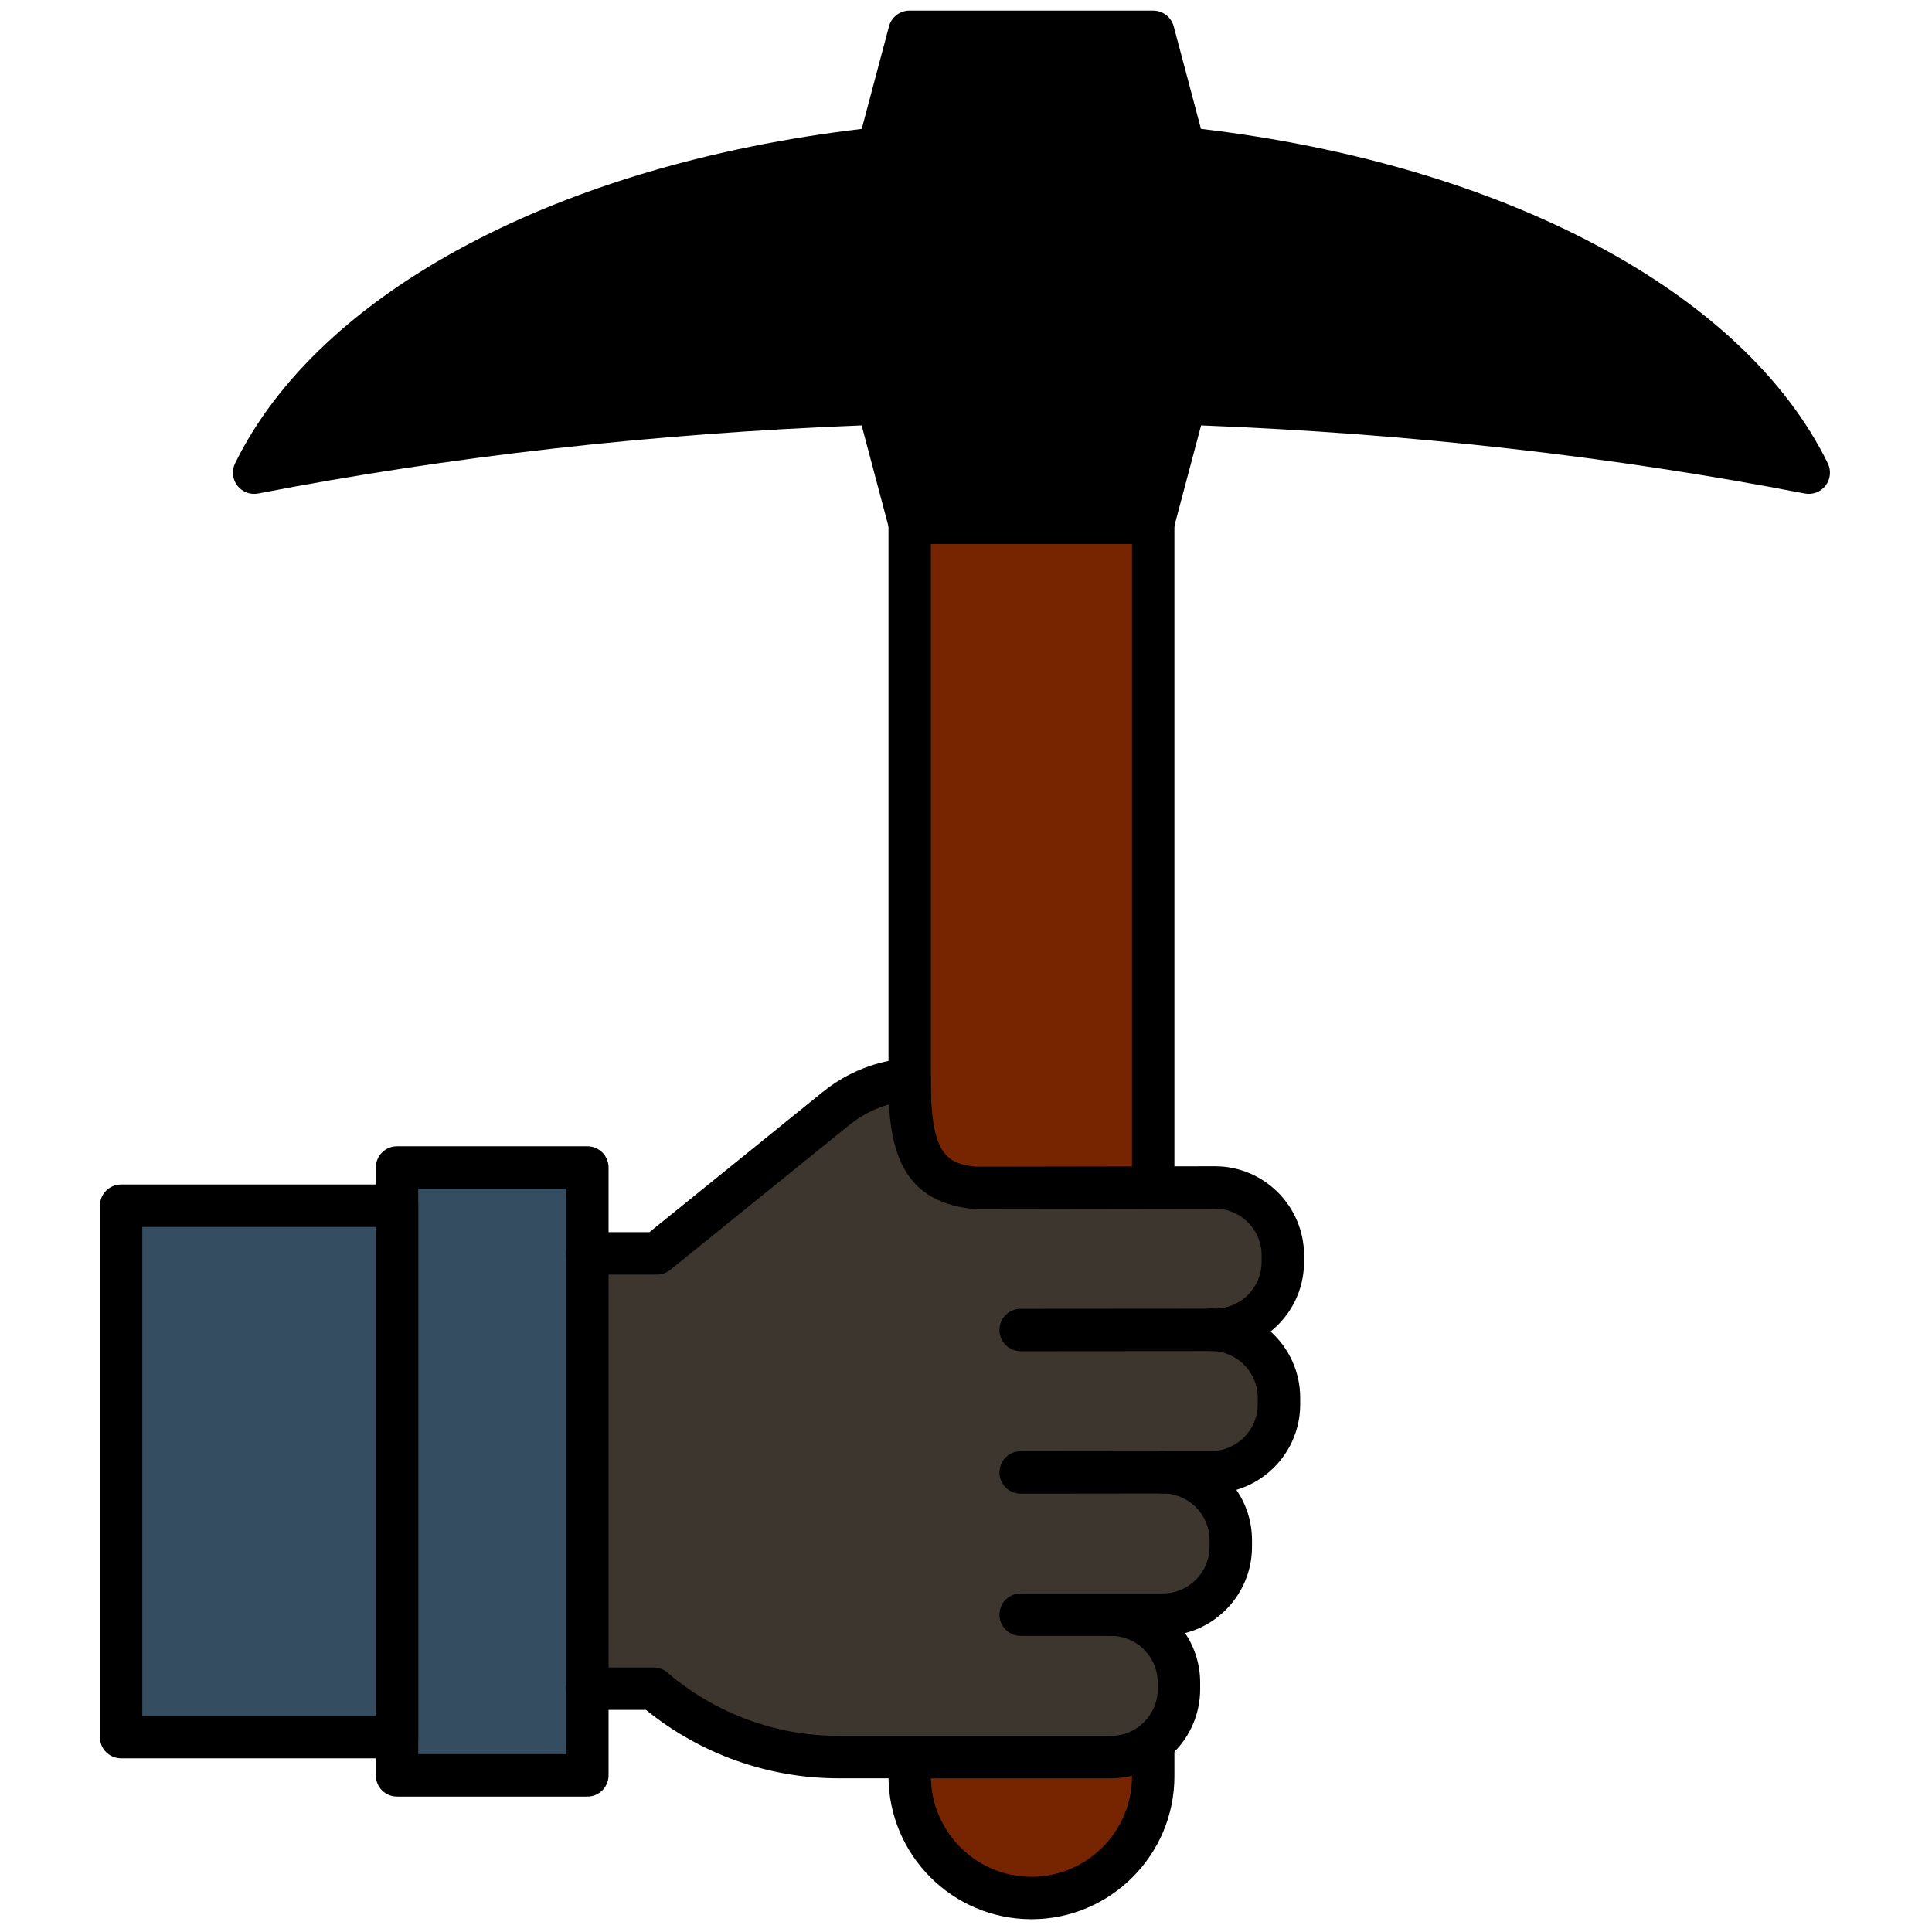
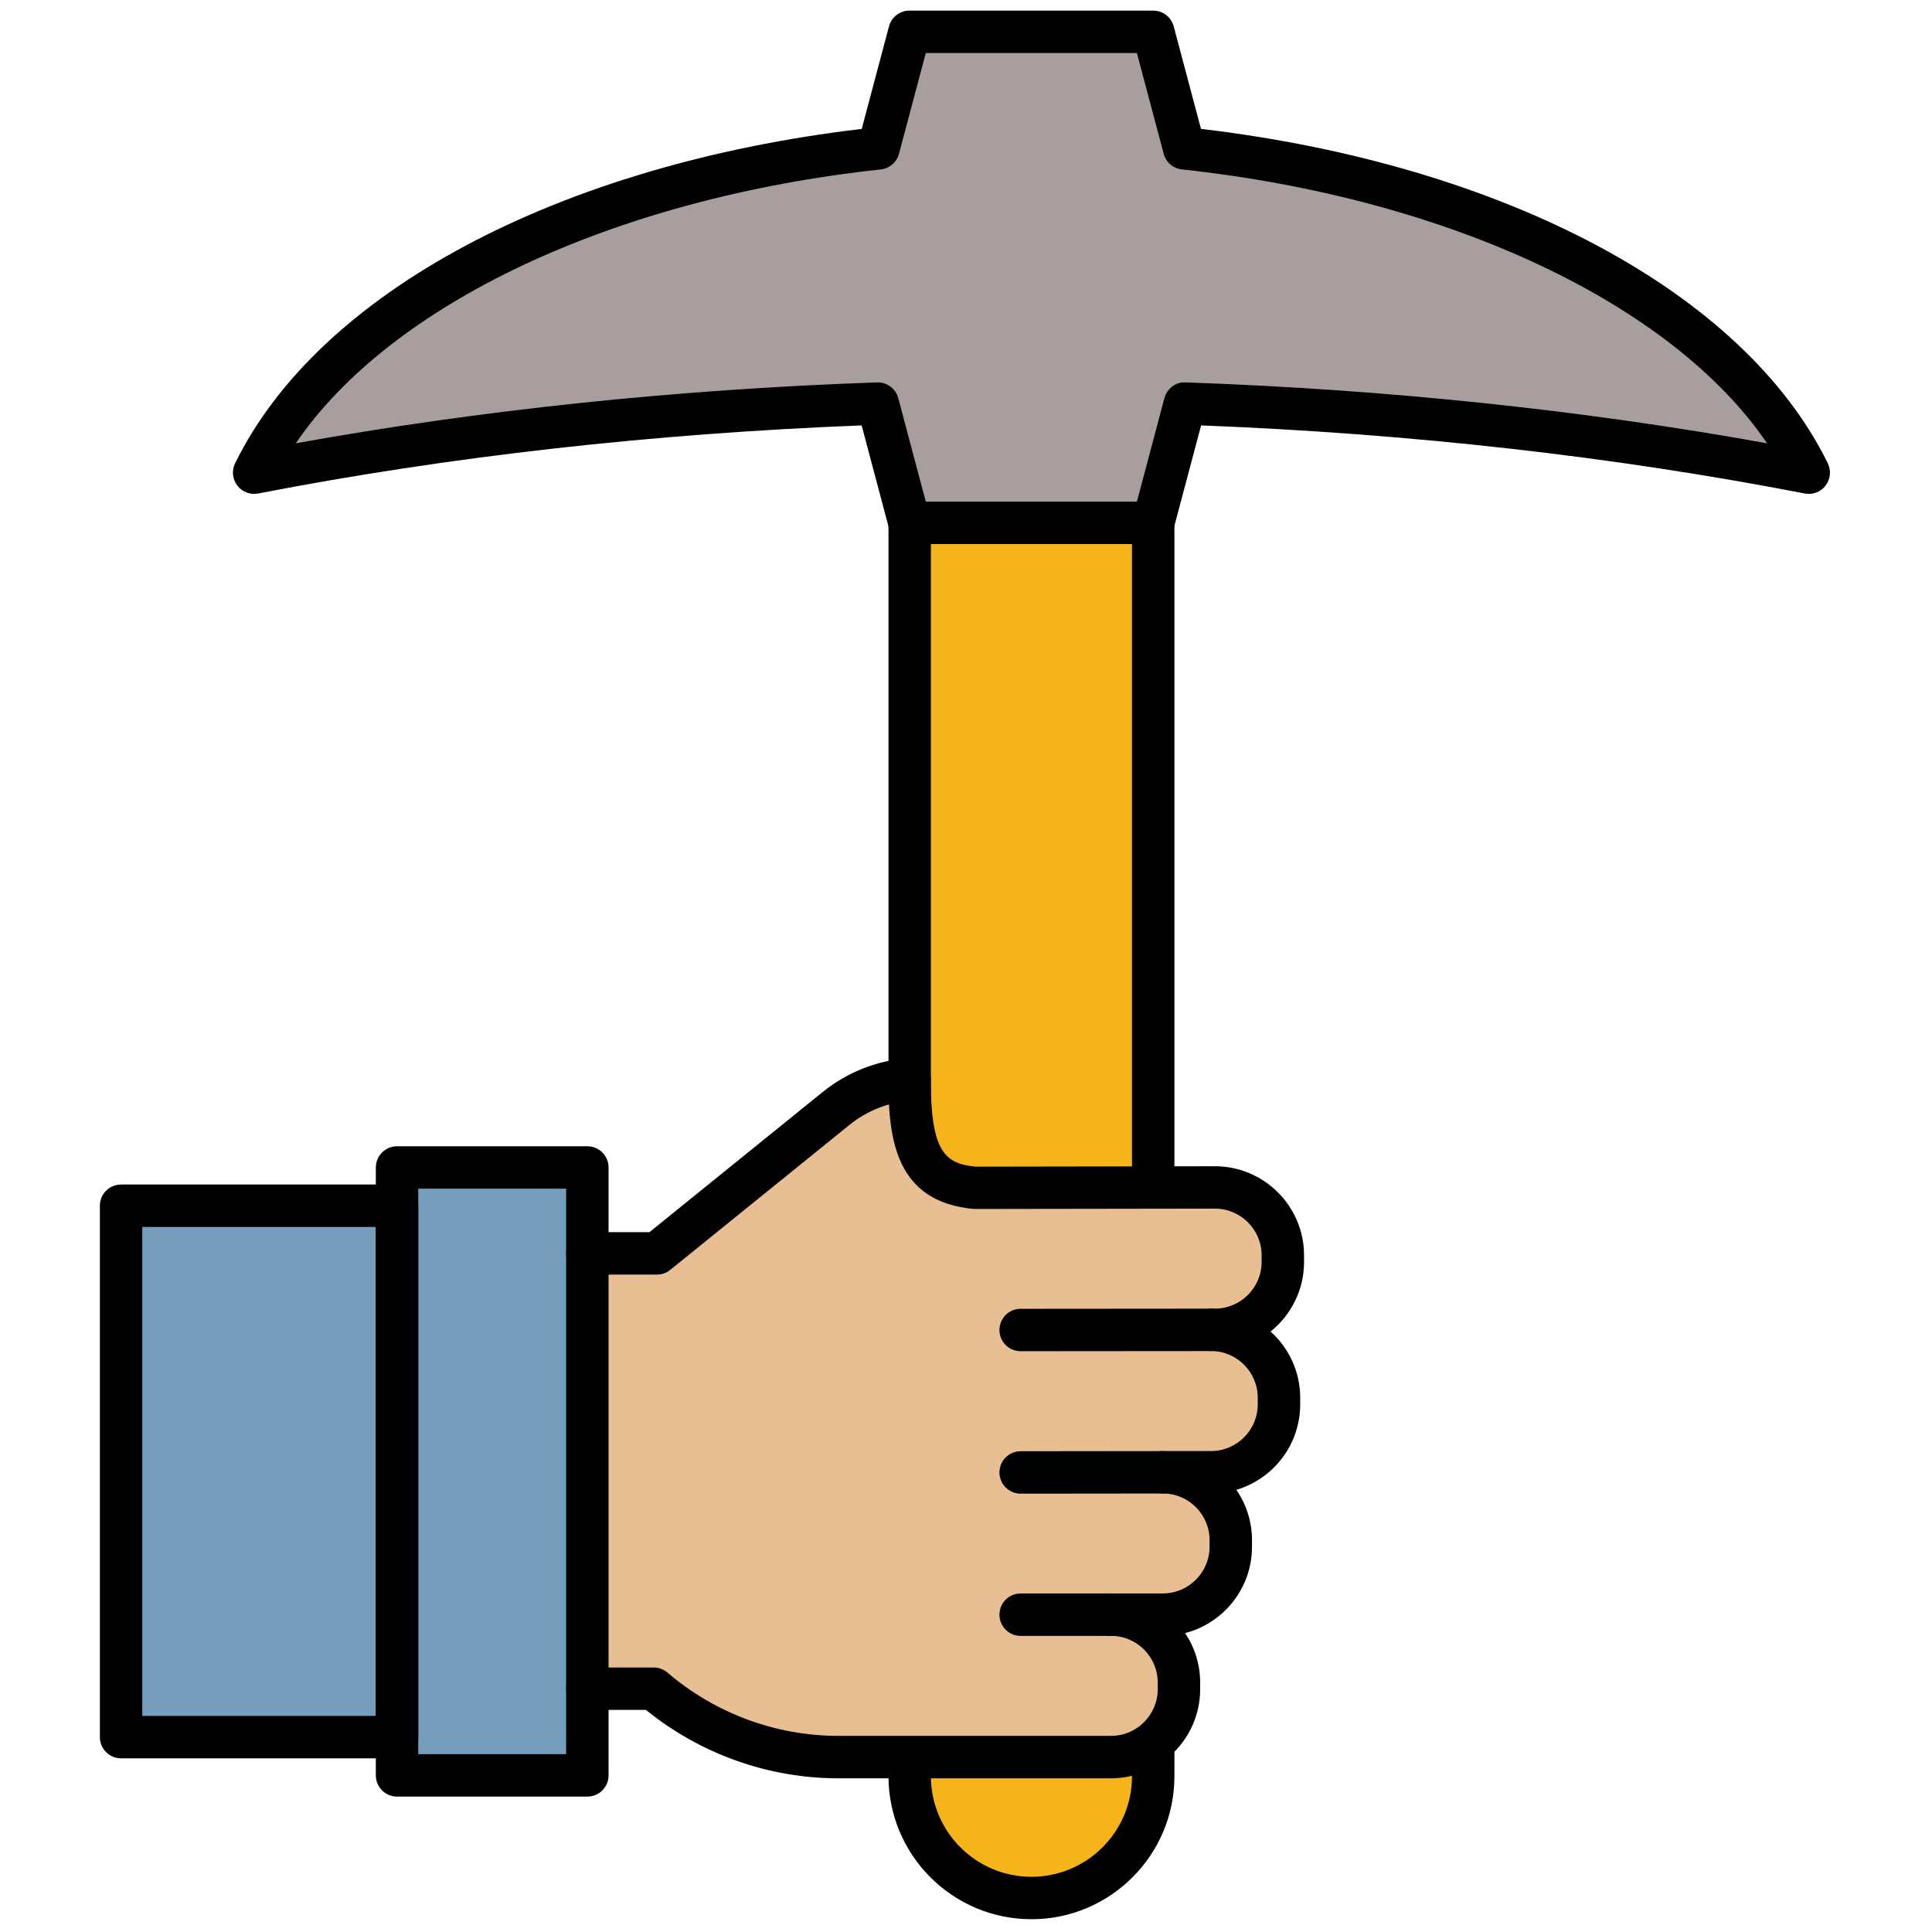
<svg xmlns="http://www.w3.org/2000/svg" version="1.1" width="30" height="30" viewBox="0 0 256 256" xml:space="preserve">
  <defs>
</defs>
  <g style="stroke: none; stroke-width: 0; stroke-dasharray: none; stroke-linecap: butt; stroke-linejoin: miter; stroke-miterlimit: 10; fill: none; fill-rule: nonzero; opacity: 1;" transform="translate(1.406593 1.406593) scale(2.81 2.81)">
-     <path d="M 53.879 24.155 v 31.343 l 0 26.158 v 1.603 c 0 3.171 -2.57 5.741 -5.741 5.741 c -3.171 0 -5.741 -2.57 -5.741 -5.741 v -0.904 l 0 -31.958 V 24.155 H 53.879 z" style="stroke: none; stroke-width: 1; stroke-dasharray: none; stroke-linecap: butt; stroke-linejoin: miter; stroke-miterlimit: 10; fill: rgb(118,37,0); fill-rule: nonzero; opacity: 1;" transform=" matrix(1 0 0 1 0 0) " stroke-linecap="round" />
+     <path d="M 53.879 24.155 v 31.343 l 0 26.158 v 1.603 c 0 3.171 -2.57 5.741 -5.741 5.741 c -3.171 0 -5.741 -2.57 -5.741 -5.741 v -0.904 l 0 -31.958 V 24.155 H 53.879 z" style="stroke: none; stroke-width: 1; stroke-dasharray: none; stroke-linecap: butt; stroke-linejoin: miter; stroke-miterlimit: 10; fill: rgb(245,180,26); fill-rule: nonzero; opacity: 1;" transform=" matrix(1 0 0 1 0 0) " stroke-linecap="round" />
    <path d="M 48.138 90 c -3.717 0 -6.742 -3.024 -6.742 -6.741 V 24.155 c 0 -0.552 0.448 -1 1 -1 h 11.483 c 0.553 0 1 0.448 1 1 v 59.104 C 54.879 86.976 51.854 90 48.138 90 z M 43.396 25.155 v 58.104 c 0 2.614 2.127 4.741 4.742 4.741 c 2.614 0 4.741 -2.127 4.741 -4.741 V 25.155 H 43.396 z" style="stroke: none; stroke-width: 1; stroke-dasharray: none; stroke-linecap: butt; stroke-linejoin: miter; stroke-miterlimit: 10; fill: rgb(0,0,0); fill-rule: nonzero; opacity: 1;" transform=" matrix(1 0 0 1 0 0) " stroke-linecap="round" />
-     <path d="M 55.339 6.494 L 53.879 1 H 42.386 l -1.461 5.495 c -14.232 1.536 -25.639 7.528 -29.442 15.293 c 9.17 -1.776 19.063 -2.894 29.407 -3.257 l 1.495 5.624 h 11.492 l 1.496 -5.624 c 10.348 0.362 20.244 1.48 29.417 3.257 C 80.988 14.021 69.576 8.029 55.339 6.494 z" style="stroke: none; stroke-width: 1; stroke-dasharray: none; stroke-linecap: butt; stroke-linejoin: miter; stroke-miterlimit: 10; fill: rgb(0,0,0); fill-rule: nonzero; opacity: 1;" transform=" matrix(1 0 0 1 0 0) " stroke-linecap="round" />
+     <path d="M 55.339 6.494 L 53.879 1 H 42.386 l -1.461 5.495 c -14.232 1.536 -25.639 7.528 -29.442 15.293 c 9.17 -1.776 19.063 -2.894 29.407 -3.257 l 1.495 5.624 h 11.492 l 1.496 -5.624 c 10.348 0.362 20.244 1.48 29.417 3.257 C 80.988 14.021 69.576 8.029 55.339 6.494 z" style="stroke: none; stroke-width: 1; stroke-dasharray: none; stroke-linecap: butt; stroke-linejoin: miter; stroke-miterlimit: 10; fill: rgb(169,158,158); fill-rule: nonzero; opacity: 1;" transform=" matrix(1 0 0 1 0 0) " stroke-linecap="round" />
    <path d="M 53.879 25.155 H 42.386 c -0.453 0 -0.85 -0.305 -0.966 -0.743 l -1.29 -4.852 c -9.872 0.384 -19.441 1.463 -28.457 3.21 c -0.368 0.073 -0.753 -0.072 -0.984 -0.374 c -0.23 -0.301 -0.271 -0.707 -0.104 -1.048 c 3.95 -8.066 15.237 -14.076 29.549 -15.77 l 1.286 -4.835 C 41.536 0.305 41.933 0 42.386 0 h 11.493 c 0.453 0 0.85 0.305 0.967 0.743 l 1.285 4.834 c 14.315 1.691 25.606 7.702 29.559 15.771 c 0.166 0.341 0.126 0.747 -0.104 1.048 c -0.23 0.302 -0.613 0.446 -0.984 0.374 c -9.017 -1.747 -18.589 -2.826 -28.465 -3.21 l -1.29 4.853 C 54.729 24.85 54.332 25.155 53.879 25.155 z M 43.155 23.155 h 9.955 l 1.297 -4.881 c 0.12 -0.451 0.535 -0.769 1.002 -0.743 c 9.479 0.333 18.69 1.298 27.418 2.873 C 78.349 13.825 67.843 8.848 55.232 7.488 c -0.411 -0.044 -0.753 -0.337 -0.859 -0.737 L 53.11 2 h -9.955 l -1.264 4.752 c -0.106 0.4 -0.448 0.693 -0.859 0.737 C 28.427 8.85 17.924 13.828 13.447 20.403 c 8.726 -1.574 17.935 -2.54 27.409 -2.872 c 0.47 -0.012 0.881 0.292 1.001 0.743 L 43.155 23.155 z" style="stroke: none; stroke-width: 1; stroke-dasharray: none; stroke-linecap: butt; stroke-linejoin: miter; stroke-miterlimit: 10; fill: rgb(0,0,0); fill-rule: nonzero; opacity: 1;" transform=" matrix(1 0 0 1 0 0) " stroke-linecap="round" />
-     <path d="M 27.001 59.044 l 0 20.122 h 3.098 l -0.001 0.001 c 2.328 1.99 5.344 3.196 8.628 3.196 h 4.525 h 8.223 c 1.746 0 3.174 -1.428 3.174 -3.174 v -0.308 c 0 -1.746 -1.428 -3.174 -3.174 -3.174 h 2.423 c 1.746 0 3.174 -1.428 3.174 -3.174 v -0.308 c 0 -1.746 -1.428 -3.174 -3.174 -3.174 h 2.252 c 1.746 0 3.174 -1.428 3.174 -3.174 V 65.57 c 0 -1.746 -1.428 -3.174 -3.174 -3.174 h 0.181 c 1.746 0 3.174 -1.428 3.174 -3.174 v -0.308 c 0 -1.746 -1.428 -3.174 -3.174 -3.174 l -11.26 0.015 c -2.567 -0.232 -3.005 -2.082 -3.015 -5.067 c -1.215 0.09 -2.417 0.538 -3.438 1.365 l -8.365 6.767 l 0 0 h -3.252" style="stroke: none; stroke-width: 1; stroke-dasharray: none; stroke-linecap: butt; stroke-linejoin: miter; stroke-miterlimit: 10; fill: rgb(60,54,47); fill-rule: nonzero; opacity: 1;" transform=" matrix(1 0 0 1 0 0) " stroke-linecap="round" />
-     <rect x="18.11" y="54.81" rx="0" ry="0" width="8.89" height="28.41" style="stroke: none; stroke-width: 1; stroke-dasharray: none; stroke-linecap: butt; stroke-linejoin: miter; stroke-miterlimit: 10; fill: rgb(53,77,97); fill-rule: nonzero; opacity: 1;" transform=" matrix(1 0 0 1 0 0) " />
-     <rect x="5.21" y="56.59" rx="0" ry="0" width="12.9" height="24.84" style="stroke: none; stroke-width: 1; stroke-dasharray: none; stroke-linecap: butt; stroke-linejoin: miter; stroke-miterlimit: 10; fill: rgb(53,77,97); fill-rule: nonzero; opacity: 1;" transform=" matrix(1 0 0 1 0 0) " />
+     <path d="M 27.001 59.044 l 0 20.122 h 3.098 l -0.001 0.001 c 2.328 1.99 5.344 3.196 8.628 3.196 h 4.525 h 8.223 c 1.746 0 3.174 -1.428 3.174 -3.174 v -0.308 c 0 -1.746 -1.428 -3.174 -3.174 -3.174 h 2.423 c 1.746 0 3.174 -1.428 3.174 -3.174 v -0.308 c 0 -1.746 -1.428 -3.174 -3.174 -3.174 h 2.252 c 1.746 0 3.174 -1.428 3.174 -3.174 V 65.57 c 0 -1.746 -1.428 -3.174 -3.174 -3.174 h 0.181 c 1.746 0 3.174 -1.428 3.174 -3.174 v -0.308 c 0 -1.746 -1.428 -3.174 -3.174 -3.174 l -11.26 0.015 c -2.567 -0.232 -3.005 -2.082 -3.015 -5.067 c -1.215 0.09 -2.417 0.538 -3.438 1.365 l -8.365 6.767 l 0 0 h -3.252" style="stroke: none; stroke-width: 1; stroke-dasharray: none; stroke-linecap: butt; stroke-linejoin: miter; stroke-miterlimit: 10; fill: rgb(232,191,146); fill-rule: nonzero; opacity: 1;" transform=" matrix(1 0 0 1 0 0) " stroke-linecap="round" />
+     <rect x="18.11" y="54.81" rx="0" ry="0" width="8.89" height="28.41" style="stroke: none; stroke-width: 1; stroke-dasharray: none; stroke-linecap: butt; stroke-linejoin: miter; stroke-miterlimit: 10; fill: rgb(119,157,188); fill-rule: nonzero; opacity: 1;" transform=" matrix(1 0 0 1 0 0) " />
+     <rect x="5.21" y="56.59" rx="0" ry="0" width="12.9" height="24.84" style="stroke: none; stroke-width: 1; stroke-dasharray: none; stroke-linecap: butt; stroke-linejoin: miter; stroke-miterlimit: 10; fill: rgb(119,157,188); fill-rule: nonzero; opacity: 1;" transform=" matrix(1 0 0 1 0 0) " />
    <path d="M 51.89 83.355 H 39.027 c -3.295 0 -6.5 -1.143 -9.067 -3.225 l -2.764 -0.001 c -0.552 0 -1 -0.448 -1 -1 c 0 -0.553 0.448 -1 1 -1 h 3.126 c 0.238 0 0.469 0.085 0.65 0.24 c 2.25 1.925 5.111 2.985 8.055 2.985 H 51.89 c 1.214 0 2.202 -0.988 2.202 -2.202 v -0.312 c 0 -1.214 -0.988 -2.202 -2.202 -2.202 c -0.553 0 -1 -0.447 -1 -1 s 0.447 -1 1 -1 h 2.444 c 1.214 0 2.202 -0.988 2.202 -2.202 v -0.311 c 0 -1.214 -0.988 -2.202 -2.202 -2.202 c -0.553 0 -1 -0.447 -1 -1 s 0.447 -1 1 -1 h 2.272 c 1.214 0 2.202 -0.988 2.202 -2.202 v -0.311 c 0 -1.215 -0.988 -2.203 -2.202 -2.203 c -0.553 0 -1 -0.447 -1 -1 s 0.447 -1 1 -1 h 0.183 c 1.214 0 2.202 -0.988 2.202 -2.202 v -0.311 c 0 -1.214 -0.988 -2.202 -2.202 -2.202 L 45.43 56.509 c -3.721 -0.331 -4.035 -3.327 -4.043 -6.109 c -0.002 -0.552 0.444 -1.001 0.997 -1.003 c 0.001 0 0.002 0 0.003 0 c 0.551 0 0.998 0.445 1 0.997 c 0.011 3.383 0.637 3.984 2.132 4.119 l 11.27 -0.019 c 2.318 0 4.203 1.885 4.203 4.202 v 0.311 c 0 1.325 -0.616 2.509 -1.578 3.28 c 0.856 0.77 1.396 1.886 1.396 3.125 v 0.311 c 0 1.903 -1.271 3.515 -3.01 4.029 c 0.465 0.677 0.737 1.494 0.737 2.375 v 0.311 c 0 1.955 -1.343 3.603 -3.154 4.069 c 0.448 0.669 0.71 1.472 0.71 2.335 v 0.312 C 56.092 81.471 54.207 83.355 51.89 83.355 z" style="stroke: none; stroke-width: 1; stroke-dasharray: none; stroke-linecap: butt; stroke-linejoin: miter; stroke-miterlimit: 10; fill: rgb(0,0,0); fill-rule: nonzero; opacity: 1;" transform=" matrix(1 0 0 1 0 0) " stroke-linecap="round" />
    <path d="M 30.477 59.602 h -3.281 c -0.552 0 -1 -0.447 -1 -1 s 0.448 -1 1 -1 h 2.927 l 8.166 -6.605 c 1.154 -0.934 2.545 -1.486 4.023 -1.597 c 0.552 -0.046 1.031 0.372 1.072 0.923 c 0.042 0.55 -0.372 1.03 -0.922 1.071 c -1.07 0.08 -2.078 0.48 -2.915 1.157 l -8.44 6.828 C 30.928 59.523 30.706 59.602 30.477 59.602 z" style="stroke: none; stroke-width: 1; stroke-dasharray: none; stroke-linecap: butt; stroke-linejoin: miter; stroke-miterlimit: 10; fill: rgb(0,0,0); fill-rule: nonzero; opacity: 1;" transform=" matrix(1 0 0 1 0 0) " stroke-linecap="round" />
    <path d="M 47.628 63.216 c -0.552 0 -1 -0.447 -1 -0.999 c 0 -0.553 0.447 -1.001 0.999 -1.001 l 8.979 -0.007 h 0.001 c 0.552 0 1 0.447 1 0.999 c 0 0.553 -0.447 1.001 -0.999 1.001 L 47.628 63.216 L 47.628 63.216 z" style="stroke: none; stroke-width: 1; stroke-dasharray: none; stroke-linecap: butt; stroke-linejoin: miter; stroke-miterlimit: 10; fill: rgb(0,0,0); fill-rule: nonzero; opacity: 1;" transform=" matrix(1 0 0 1 0 0) " stroke-linecap="round" />
    <path d="M 47.628 69.932 c -0.552 0 -0.999 -0.447 -1 -0.999 s 0.446 -1 0.999 -1.001 l 6.706 -0.007 h 0.001 c 0.552 0 0.999 0.447 1 0.999 c 0.001 0.553 -0.446 1 -0.999 1.001 L 47.628 69.932 L 47.628 69.932 z" style="stroke: none; stroke-width: 1; stroke-dasharray: none; stroke-linecap: butt; stroke-linejoin: miter; stroke-miterlimit: 10; fill: rgb(0,0,0); fill-rule: nonzero; opacity: 1;" transform=" matrix(1 0 0 1 0 0) " stroke-linecap="round" />
    <path d="M 51.89 76.64 h -4.262 c -0.553 0 -1 -0.447 -1 -1 s 0.447 -1 1 -1 h 4.262 c 0.553 0 1 0.447 1 1 S 52.442 76.64 51.89 76.64 z" style="stroke: none; stroke-width: 1; stroke-dasharray: none; stroke-linecap: butt; stroke-linejoin: miter; stroke-miterlimit: 10; fill: rgb(0,0,0); fill-rule: nonzero; opacity: 1;" transform=" matrix(1 0 0 1 0 0) " stroke-linecap="round" />
    <path d="M 27.196 84.217 h -8.974 c -0.552 0 -1 -0.447 -1 -1 V 54.552 c 0 -0.553 0.448 -1 1 -1 h 8.974 c 0.552 0 1 0.447 1 1 v 28.665 C 28.196 83.77 27.748 84.217 27.196 84.217 z M 19.222 82.217 h 6.974 V 55.552 h -6.974 V 82.217 z" style="stroke: none; stroke-width: 1; stroke-dasharray: none; stroke-linecap: butt; stroke-linejoin: miter; stroke-miterlimit: 10; fill: rgb(0,0,0); fill-rule: nonzero; opacity: 1;" transform=" matrix(1 0 0 1 0 0) " stroke-linecap="round" />
    <path d="M 18.222 82.413 H 5.209 c -0.552 0 -1 -0.447 -1 -1 V 56.355 c 0 -0.553 0.448 -1 1 -1 h 13.013 c 0.552 0 1 0.447 1 1 v 25.058 C 19.222 81.966 18.774 82.413 18.222 82.413 z M 6.209 80.413 h 11.013 V 57.355 H 6.209 V 80.413 z" style="stroke: none; stroke-width: 1; stroke-dasharray: none; stroke-linecap: butt; stroke-linejoin: miter; stroke-miterlimit: 10; fill: rgb(0,0,0); fill-rule: nonzero; opacity: 1;" transform=" matrix(1 0 0 1 0 0) " stroke-linecap="round" />
  </g>
</svg>
